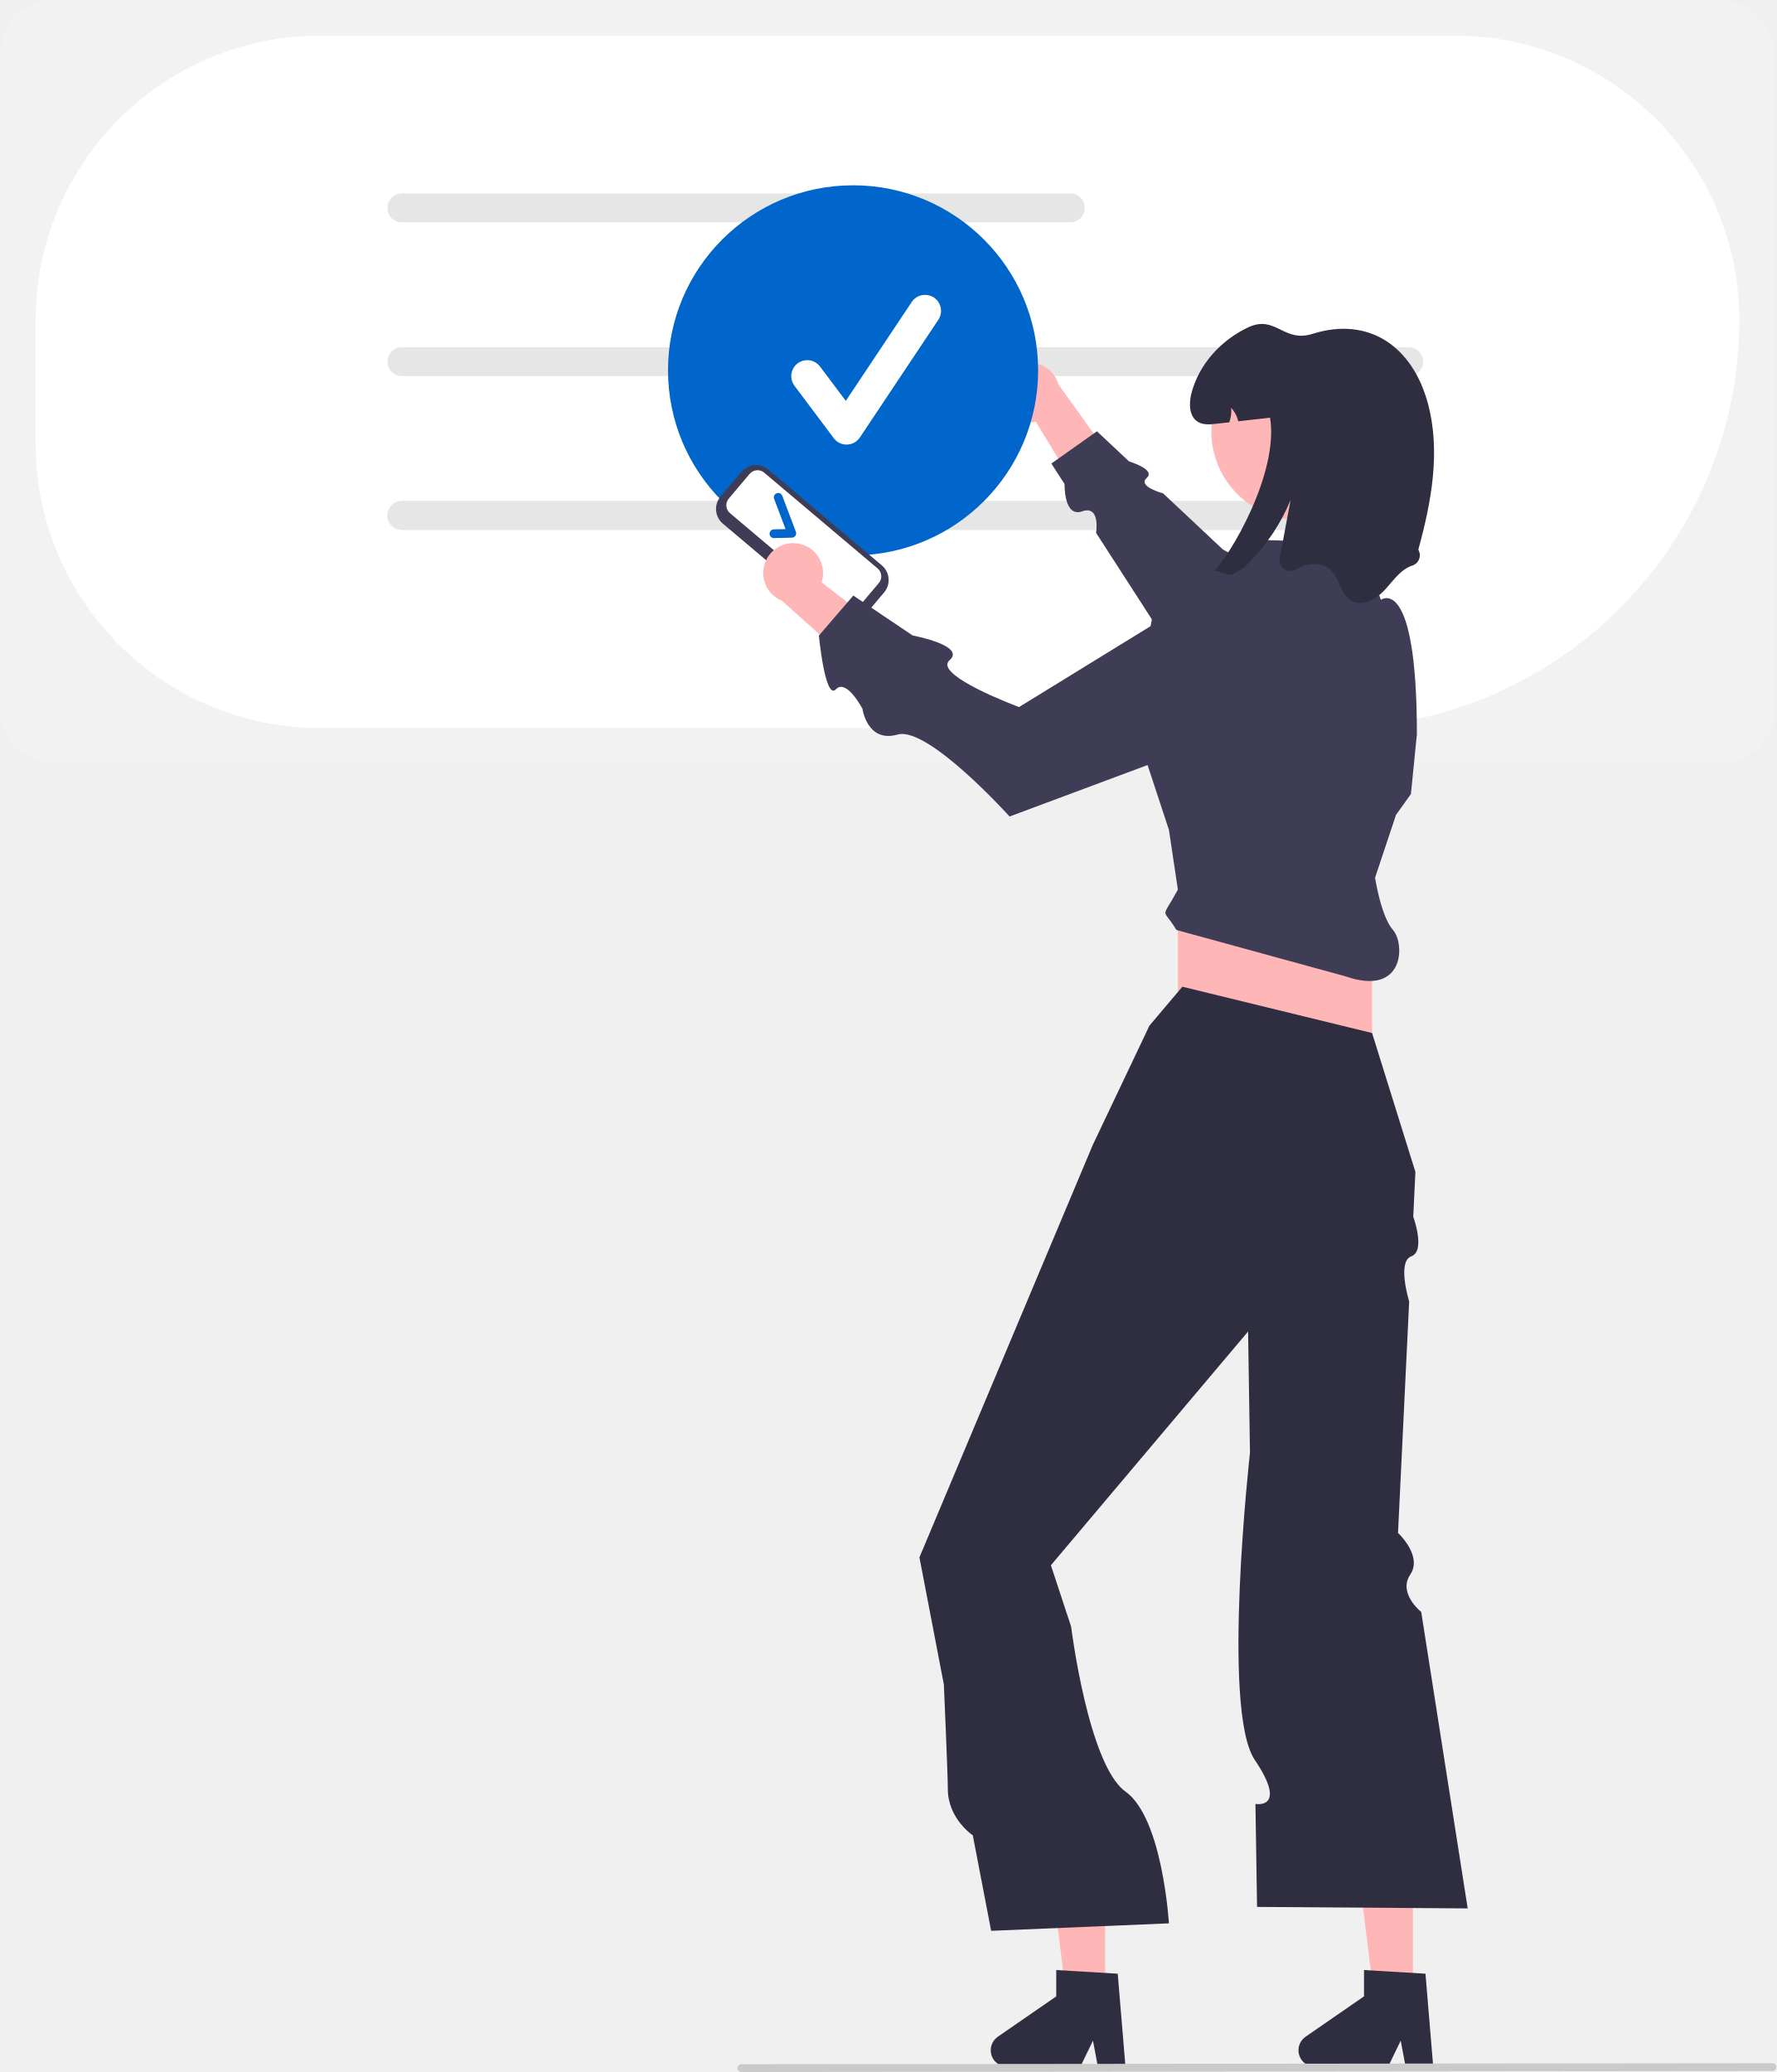
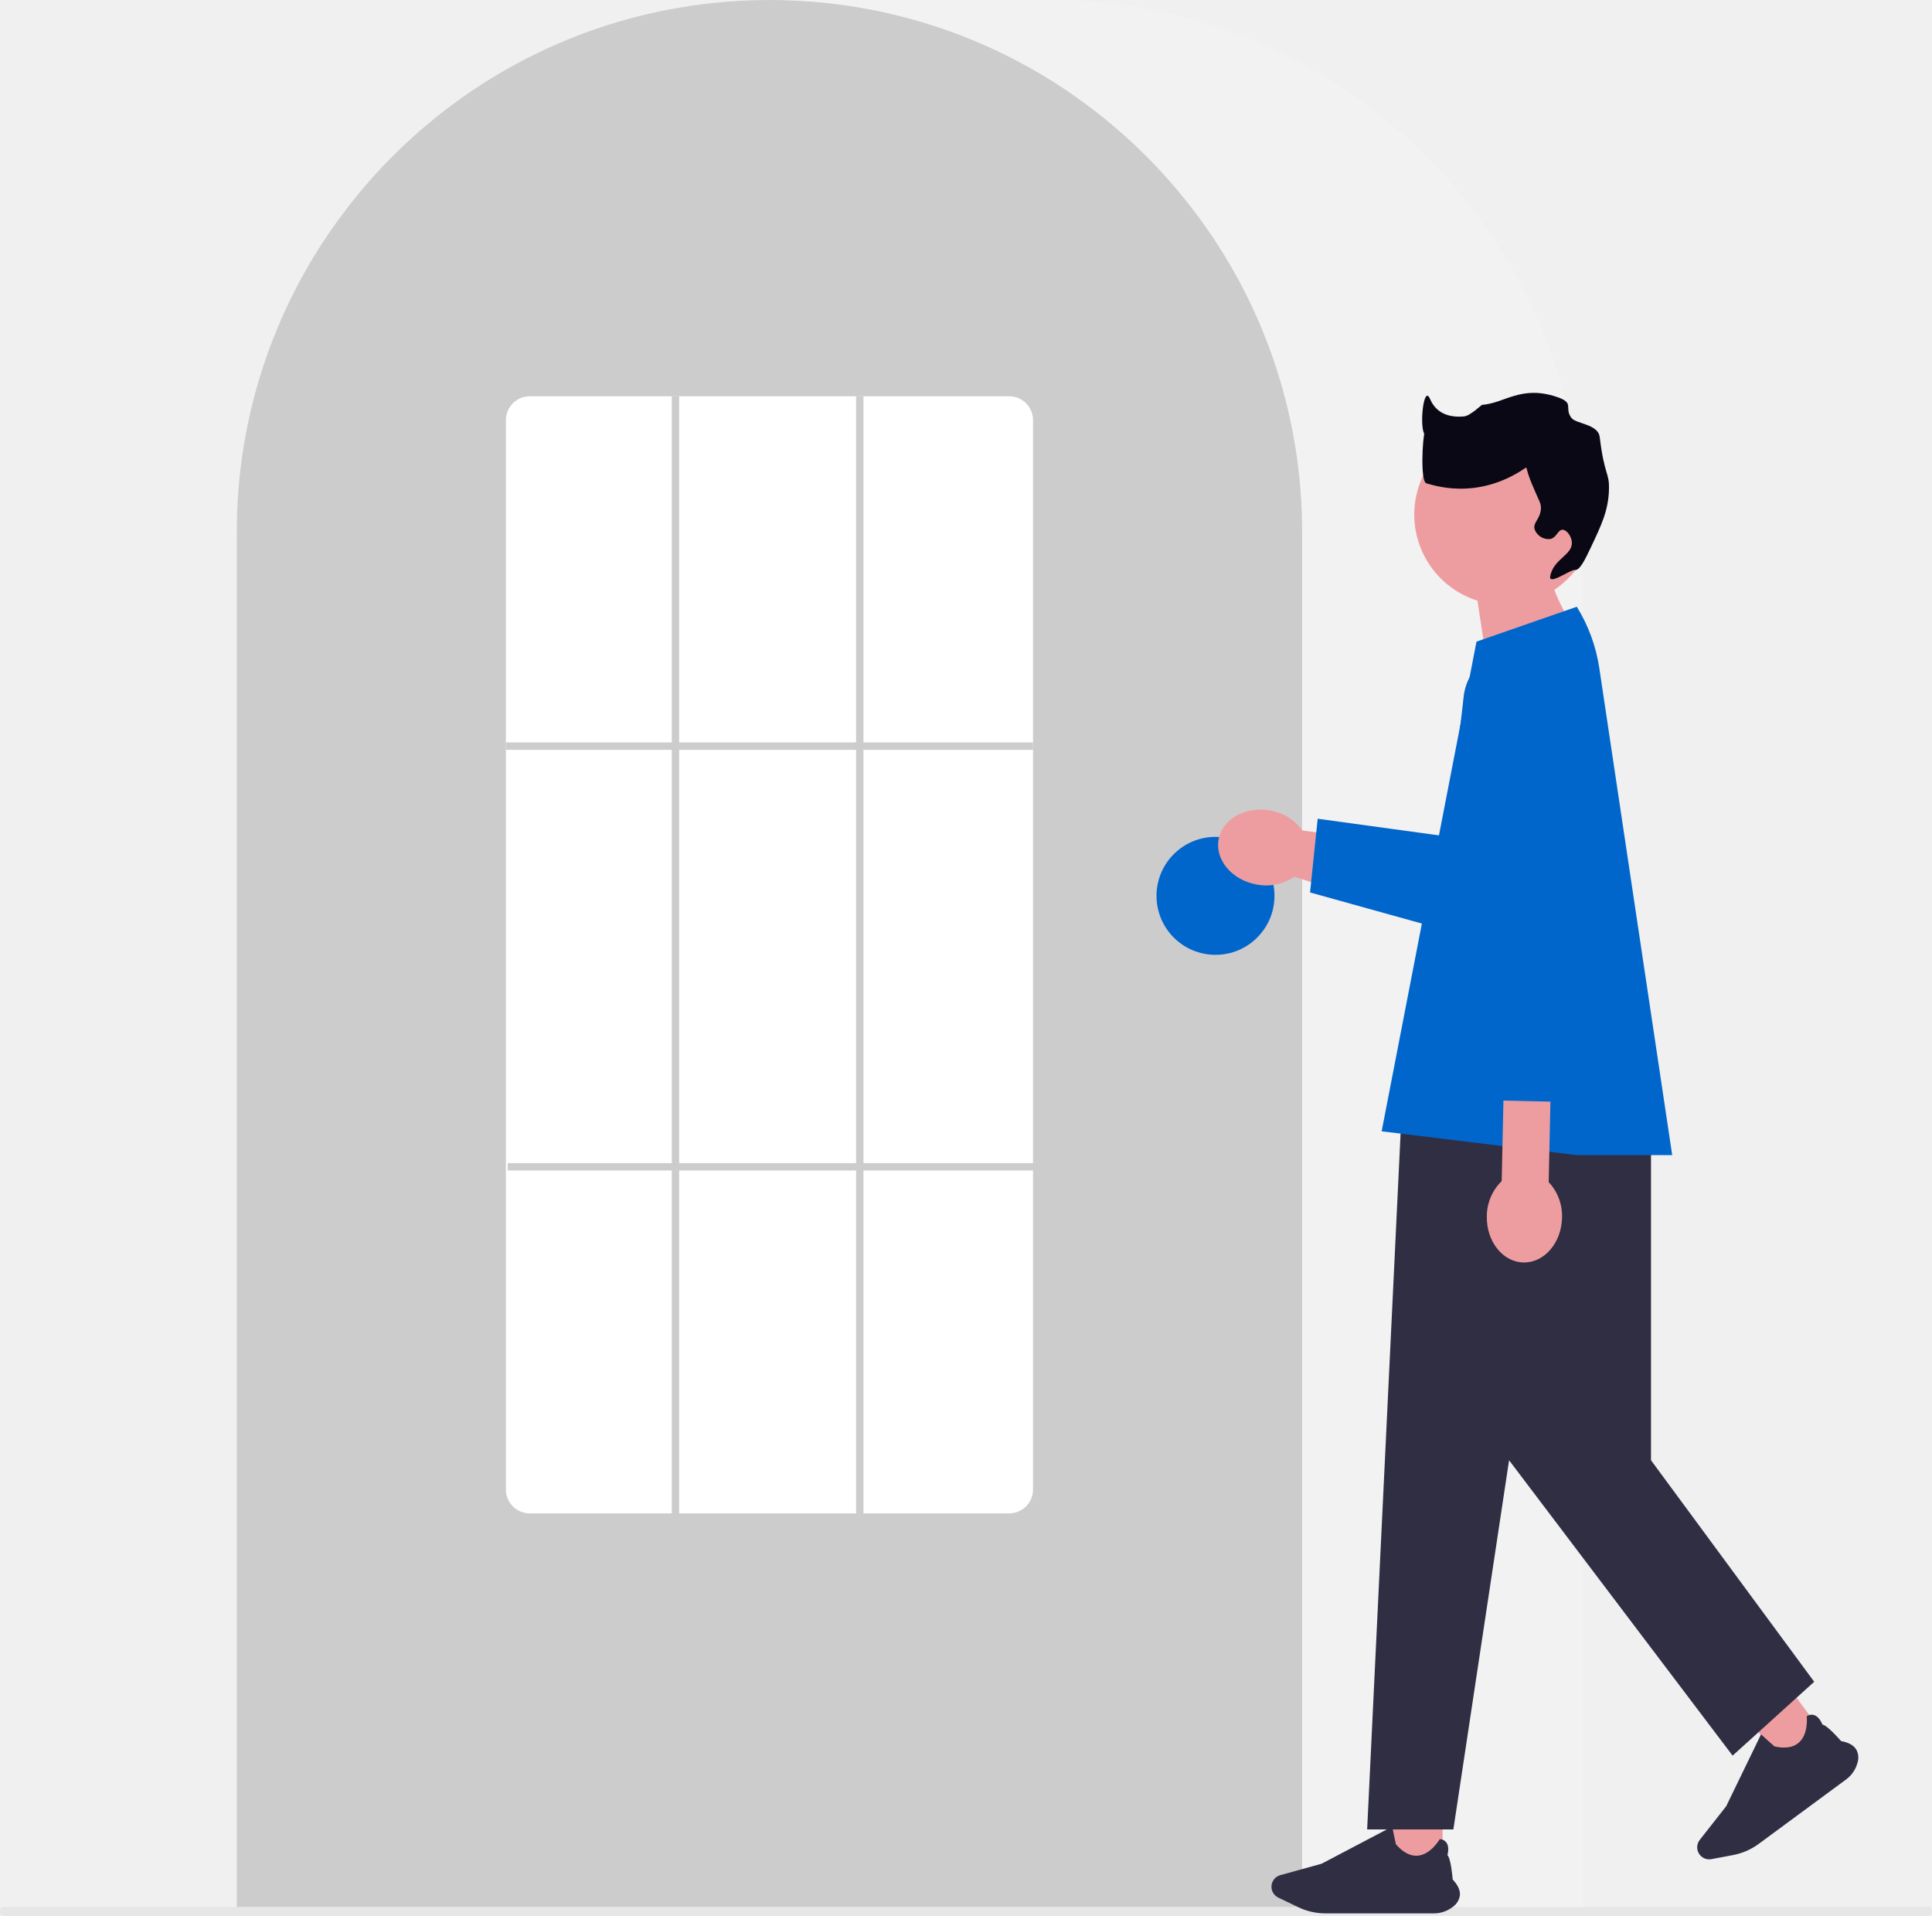
- <svg xmlns="http://www.w3.org/2000/svg" width="543.219" height="633.601" viewBox="0 0 543.219 633.601" role="img" artist="Katerina Limpitsouni" source="https://undraw.co/">
-   <path d="M854.052,366.728H345.482a17.112,17.112,0,0,1-17.092-17.092V150.291a17.112,17.112,0,0,1,17.092-17.092H854.052a17.112,17.112,0,0,1,17.092,17.092V349.636A17.112,17.112,0,0,1,854.052,366.728Z" transform="translate(-328.3903 -133.1994)" fill="#f2f2f2" />
-   <path d="M735.442,355.827H426.21a87.014,87.014,0,0,1-86.916-86.916V231.026a87.015,87.015,0,0,1,86.916-86.917h347.118a87.015,87.015,0,0,1,86.916,86.917A124.943,124.943,0,0,1,735.442,355.827Z" transform="translate(-328.3903 -133.1994)" fill="#fff" />
-   <path d="M655.673,201.175H451.267a4.408,4.408,0,1,1,0-8.816H655.673a4.408,4.408,0,0,1,0,8.816Z" transform="translate(-328.3903 -133.1994)" fill="#e6e6e6" />
-   <path d="M759.147,248.206H451.267a4.408,4.408,0,1,1,0-8.816H759.147a4.408,4.408,0,0,1,0,8.816Z" transform="translate(-328.3903 -133.1994)" fill="#e6e6e6" />
-   <path d="M759.147,295.237H451.267a4.408,4.408,0,1,1,0-8.816H759.147a4.408,4.408,0,0,1,0,8.816Z" transform="translate(-328.3903 -133.1994)" fill="#e6e6e6" />
-   <path d="M759.147,295.237H451.267a4.408,4.408,0,1,1,0-8.816H759.147a4.408,4.408,0,0,1,0,8.816Z" transform="translate(-328.3903 -133.1994)" fill="#e6e6e6" />
-   <path d="M634.103,253.604a9.088,9.088,0,0,0,11.007,8.547l16.811,27.578,7.155-15.182L652.015,250.686a9.138,9.138,0,0,0-17.912,2.918Z" transform="translate(-328.3903 -133.1994)" fill="#ffb6b6" />
-   <path d="M760.255,332.64,702.323,301.216,684.05,284.072s-7.944-2.127-5.02-4.71-5.408-5.074-5.408-5.074l-9.809-9.203L649.873,274.948l4.034,6.253s-.278,10.352,5.393,8.361,4.254,6.594,4.254,6.594l33.85,52.471Z" transform="translate(-328.3903 -133.1994)" fill="#3f3d56" />
-   <circle cx="260.855" cy="113.249" r="56.586" fill="#06c" />
-   <polygon points="432.044 611.601 420.278 611.601 414.679 566.219 432.044 566.219 432.044 611.601" fill="#ffb6b6" />
-   <path d="M766.644,765.186h-8.438l-1.506-7.966-3.857,7.966H730.465a5.031,5.031,0,0,1-2.859-9.17l17.871-12.342V735.62l18.797,1.122Z" transform="translate(-328.3903 -133.1994)" fill="#2f2e41" />
-   <polygon points="337.942 611.601 326.176 611.601 320.577 566.219 337.942 566.219 337.942 611.601" fill="#ffb6b6" />
-   <path d="M672.542,765.186h-8.438l-1.506-7.966L658.741,765.186H636.363a5.031,5.031,0,0,1-2.859-9.17l17.871-12.342V735.62l18.797,1.122Z" transform="translate(-328.3903 -133.1994)" fill="#2f2e41" />
-   <rect x="360.175" y="268.381" width="59.385" height="67.607" fill="#ffb6b6" />
-   <path d="M689.936,434.927l-10.05,11.877L662.527,483.349,618.788,587.418l-9.25,22.009,7.47,38.907s1.209,27.411,1.209,31.898c0,9.136,7.641,14.198,7.641,14.198l5.606,29.198,54.36-2.284s-1.897-32.185-13.282-40.303-16.619-50.429-16.619-50.429l-6.186-18.772,60.298-71.478.389,24.985.188,12.093s-8.83,78.656,1.463,93.921.21,13.469.21,13.469l.49,31.488,64.41.457L762.976,626.121s-7.215-5.697-3.355-11.424-3.742-12.741-3.742-12.741l3.41-70.772s-3.775-12.224.665-13.813.583-12.101.583-12.101l.66-13.698-13.247-42.483Z" transform="translate(-328.3903 -133.1994)" fill="#2f2e41" />
-   <path d="M748.864,401.581l6.395-19.186,4.568-6.395,1.827-18.272c0-49.335-11.004-41.12-11.004-41.12l-6.354-17.351-29.236-.914L696.331,316.158l-15.531,5.482-6.082,31.602,11.107,33.721,2.741,18.272c-5.228,9.652-4.786,5.087-.457,12.334l51.619,14.161c18.272,6.395,18.272-10.05,14.608-14.161C750.672,413.458,748.864,401.581,748.864,401.581Z" transform="translate(-328.3903 -133.1994)" fill="#3f3d56" />
-   <circle cx="397.511" cy="131.907" r="27.102" fill="#ffb6b6" />
-   <path d="M699.506,307.834" transform="translate(-328.3903 -133.1994)" fill="#2f2e41" />
-   <path d="M762.084,301.284a3.329,3.329,0,0,1-1.855,4.87c-3.636,1.206-5.875,4.723-8.487,7.537-2.604,2.805-6.797,5.135-10.123,3.225-3.316-1.9-3.545-6.752-6.322-9.383-2.704-2.558-7.199-2.248-10.379-.302l-.095.058a3.351,3.351,0,0,1-5.127-3.41q1.671-8.887,3.34-17.772a59.761,59.761,0,0,1-12.507,18.912,13.757,13.757,0,0,1-5.427,3.819c-1.9.603-3.746-1.361-5.591-1.005,4.586-4.011,20.008-29.72,17.249-46.905q-4.865.548-9.73,1.096A8.943,8.943,0,0,0,704.855,257.924a10.51,10.51,0,0,1-.557,4.413c-1.352.155-2.713.302-4.066.457-1.882.21-3.929.393-5.546-.594-2.695-1.644-2.777-5.536-2.01-8.606,2.248-8.926,9.063-16.39,17.404-20.3,8.341-3.901,10.808,4.787,19.597,2.01,17.359-5.482,30.661,3.892,35.348,21.287C768.963,271.181,766.104,286.666,762.084,301.284Z" transform="translate(-328.3903 -133.1994)" fill="#2f2e41" />
-   <path d="M837.116,765.776H803.929l-.143-.259c-.424-.77-.834-1.585-1.217-2.423-3.418-7.318-4.863-15.688-6.138-23.073l-.96-5.566a3.437,3.437,0,0,1,5.41-3.362q7.565,5.505,15.136,10.999c1.911,1.391,4.094,3,6.184,4.739.202-.979.413-1.962.624-2.931a3.439,3.439,0,0,1,6.281-1.086l3.883,6.238c2.832,4.556,5.332,9.045,4.822,13.887a.756.756,0,0,1-.013.176,10.947,10.947,0,0,1-.563,2.331Z" transform="translate(-328.3903 -133.1994)" fill="#f0f0f0" />
-   <path d="M870.425,766.493l-315.358.307a1.191,1.191,0,0,1,0-2.381l315.358-.307a1.191,1.191,0,0,1,0,2.381Z" transform="translate(-328.3903 -133.1994)" fill="#cacaca" />
-   <path d="M584.101,322.609l-34.688-29.294a5.865,5.865,0,0,1-.696-8.257l6.384-7.56a5.865,5.865,0,0,1,8.257-.696l34.688,29.294a5.865,5.865,0,0,1,.696,8.257l-6.384,7.56A5.865,5.865,0,0,1,584.101,322.609Z" transform="translate(-328.3903 -133.1994)" fill="#3f3d56" />
-   <path d="M551.234,285.668a3.161,3.161,0,0,0,.375,4.449l34.688,29.294a3.161,3.161,0,0,0,4.449-.375l6.384-7.56a3.161,3.161,0,0,0-.375-4.449l-34.688-29.294a3.161,3.161,0,0,0-4.449.375Z" transform="translate(-328.3903 -133.1994)" fill="#fff" />
-   <path d="M571.598,297.056a1.333,1.333,0,0,1-1.054.558l-5.45.125a1.334,1.334,0,1,1-.061-2.667l3.566-.082-3.511-9.265a1.334,1.334,0,0,1,2.494-.945l4.18,11.028a1.334,1.334,0,0,1-.141,1.218Z" transform="translate(-328.3903 -133.1994)" fill="#06c" />
-   <path d="M572.297,299.384a9.088,9.088,0,0,1,7.3,11.871l25.586,19.709-15.87,5.461-21.864-19.554a9.138,9.138,0,0,1,4.848-17.489Z" transform="translate(-328.3903 -133.1994)" fill="#ffb6b6" />
-   <path d="M705.505,309.129l-65.509,40.278s-26.413-9.773-21.251-14.297-11.271-7.583-11.271-7.583l-18.153-12.213-10.534,12.242s1.919,19.885,5.185,16.442,8.147,5.963,8.147,5.963,1.443,10.502,10.739,7.859S637.101,382.882,637.101,382.882l80.622-30.069Z" transform="translate(-328.3903 -133.1994)" fill="#3f3d56" />
-   <path d="M587.255,269.147a4.891,4.891,0,0,1-3.913-1.957l-11.998-15.997a4.892,4.892,0,1,1,7.827-5.87l7.849,10.465,20.16-30.24a4.892,4.892,0,0,1,8.141,5.427l-23.996,35.994a4.894,4.894,0,0,1-3.935,2.177C587.346,269.146,587.301,269.147,587.255,269.147Z" transform="translate(-328.3903 -133.1994)" fill="#fff" />
+ <svg xmlns="http://www.w3.org/2000/svg" width="800.012" height="793.179" viewBox="0 0 800.012 793.179" role="img" artist="Katerina Limpitsouni" source="https://undraw.co/">
+   <g transform="translate(-571.203 -218.417)">
+     <path d="M981.632,982.127H424.5V410.494c0-121.619,98.944-220.563,220.563-220.563H761.069c121.619,0,220.563,98.944,220.563,220.563Z" transform="translate(244.764 28.486)" fill="#f2f2f2" />
+     <path d="M865.627,982.125H424.5V410.492a218.856,218.856,0,0,1,42.122-129.658c1.013-1.381,2.024-2.744,3.066-4.092a220.511,220.511,0,0,1,46.943-45.564c1.007-.733,2.018-1.453,3.044-2.173a220.046,220.046,0,0,1,48.039-25.123c1.009-.382,2.036-.765,3.063-1.133a219.832,219.832,0,0,1,47.484-11.2c1-.137,2.035-.244,3.065-.352a223.293,223.293,0,0,1,47.479,0c1.028.107,2.059.215,3.074.353a219.788,219.788,0,0,1,47.471,11.2c1.027.367,2.055.75,3.066,1.134A219.5,219.5,0,0,1,769.9,228.635c1.025.7,2.051,1.424,3.062,2.144a222.832,222.832,0,0,1,28.06,23.757,220.263,220.263,0,0,1,19.423,22.21c1.039,1.344,2.049,2.707,3.061,4.086a218.858,218.858,0,0,1,42.124,129.66Z" transform="translate(244.764 28.488)" fill="#ccc" />
+     <circle cx="24.422" cy="24.422" r="24.422" transform="translate(1050.098 564.909)" fill="#06c" />
+     <path d="M1064.222,710.828H266.783c-.71,0-1.286-.814-1.286-1.817s.576-1.818,1.286-1.818h797.439c.71,0,1.286.814,1.286,1.818S1064.933,710.828,1064.222,710.828Z" transform="translate(305.707 300.768)" fill="#e6e6e6" />
+     <path d="M705.852,759.927H507.422a9.869,9.869,0,0,1-9.922-9.792V307.223a9.869,9.869,0,0,1,9.921-9.792H705.852a9.869,9.869,0,0,1,9.921,9.792V750.135a9.869,9.869,0,0,1-9.922,9.792Z" transform="translate(283.19 85.073)" fill="#fff" />
+     <rect width="218.274" height="3.053" transform="translate(780.69 525.816)" fill="#ccc" />
+     <rect width="218.274" height="3.053" transform="translate(781.453 699.995)" fill="#ccc" />
+     <rect width="3.053" height="464.023" transform="translate(849.378 382.505)" fill="#ccc" />
+     <rect width="3.053" height="464.023" transform="translate(925.697 382.505)" fill="#ccc" />
+     <g transform="translate(1075.599 381.07)">
+       <path d="M532.06,220.925a23,23,0,0,1-.621,5.294l-17.588,74.846a19.759,19.759,0,0,1-23.787,14.714l-70.488-21.872-3.442-1.063a20.41,20.41,0,0,1-15.462,3.21c-10.231-1.81-17.314-10.136-15.82-18.609s11-13.862,21.23-12.062a20.45,20.45,0,0,1,13.441,8.294l.052.01.179.032,61.352,7.589,5.157-62.226a22.937,22.937,0,0,1,45.8,1.842Z" transform="translate(-384.654 -92.478)" fill="#ed9da0" />
+       <path d="M523.778,220.925a23,23,0,0,1-.621,5.294l-14.431,78a19.759,19.759,0,0,1-23.787,14.714l-70.488-19.6,3.158-30.523h0l53.679,7.368,6.694-57.1a22.937,22.937,0,0,1,45.8,1.842Z" transform="translate(-376.371 -92.478)" fill="#06c" />
+       <rect width="21.152" height="21.152" transform="translate(221.929 552.023) rotate(-36.399)" fill="#ed9da0" />
+       <path d="M601.519,570.531l-36.191,26.681a25.93,25.93,0,0,1-10.5,4.579l-9.036,1.712a4.978,4.978,0,0,1-4.842-7.965l10.957-13.956,14.423-29.737.083.076c2.085,1.906,5.251,4.772,5.488,4.912,4.454.986,7.875.432,10.167-1.646,4-3.624,3.193-10.733,3.184-10.8l-.007-.055.047-.028a3.561,3.561,0,0,1,3.119-.427c2.082.76,3.168,3.492,3.324,3.911,2.032.285,7.318,6.345,7.743,6.836,3.041.551,5.135,1.693,6.223,3.393a6.917,6.917,0,0,1,.548,5.635A12.556,12.556,0,0,1,601.519,570.531Z" transform="translate(-341.504 3.596)" fill="#2f2e43" />
+       <rect width="21.152" height="21.152" transform="translate(71.799 589.151)" fill="#ed9da0" />
+       <path d="M469.188,615.868H424.225a25.933,25.933,0,0,1-11.168-2.545l-8.289-3.984a4.978,4.978,0,0,1,.829-9.284l17.1-4.732,29.255-15.377.022.111c.547,2.771,1.395,6.957,1.5,7.211,3,3.437,6.082,5.021,9.16,4.708,5.369-.544,8.938-6.744,8.974-6.807l.027-.048.055.006a3.561,3.561,0,0,1,2.764,1.507c1.225,1.847.478,4.691.355,5.12,1.467,1.435,2.125,9.45,2.176,10.1,2.121,2.248,3.129,4.409,3,6.424a6.918,6.918,0,0,1-2.9,4.861,12.557,12.557,0,0,1-7.893,2.733Z" transform="translate(-379.847 13.676)" fill="#2f2e43" />
+       <path d="M550.486,317.714H449.111L432.951,654.023h35.7l23.066-152.868,92.559,122.294,33.792-30.574-67.584-91.721Z" transform="translate(-371.229 -59.214)" fill="#2f2e43" />
+       <path d="M522.94,162.995a37.361,37.361,0,1,0-48.555,35.653l7.223,47.733,36.82-30.683s-7.954-10.131-12.22-21.556A37.321,37.321,0,0,0,522.94,162.995Z" transform="translate(-366.985 -112.605)" fill="#ed9da0" />
+       <path d="M524.276,281.639l16.557,48.79-93.675-1.053,13.967-44.58Z" transform="translate(-367.28 -69.241)" fill="#ed9da0" />
+       <path d="M518.46,184.739l-41.541,14.442L437.647,401.925l80.814,9.867h39.5l-30.18-201.615a67.286,67.286,0,0,0-9.323-25.438h0Z" transform="translate(-369.923 -96.176)" fill="#06c" />
+       <path d="M497.342,378.487l.723-33.325-19.458-.422-.723,33.325a20.428,20.428,0,0,0-6.155,14.543c-.225,10.388,6.561,18.96,15.158,19.147s15.749-8.083,15.974-18.471a20.428,20.428,0,0,0-5.519-14.8Z" transform="translate(-360.452 -51.702)" fill="#ed9da0" />
+       <path d="M421.883,197.209c1.943.331,4.223-4.377,6.4-8.963,4.562-9.6,7.462-15.7,7.682-24.328.188-7.352-1.854-5.422-3.841-21.767-.655-5.391-9.865-5.381-11.74-7.941-3.166-4.324,1.692-6.107-6.186-8.7-14.756-4.865-21.428,2.693-30.8,3.344-.237.016-4.882,4.56-7.477,4.795-4.546.412-11.1-.3-14.043-7.222-2.749-6.476-4.57,12.448-2.113,14.789a49.753,49.753,0,0,1,5.776,7.342c.1.411-4.331-12.944-5.776-8.99-1.04,2.845-1.991,21.244.654,21.794,2.212.46,20.594,7.52,40.974-6.4.723-.494.04.294,2.561,6.4,3.179,7.7,3.9,8.121,3.841,10.243-.12,4.593-3.569,5.946-2.561,8.963a6.2,6.2,0,0,0,6.4,3.841c2.7-.558,3.165-3.9,5.122-3.841,1.676.051,3.664,2.575,3.841,5.122.373,5.366-7.571,6.842-8.963,14.085-.786,4.088,8.458-2.865,10.243-2.561Z" transform="translate(-274.113 -123.882)" fill="#090814" />
+     </g>
+   </g>
</svg>
